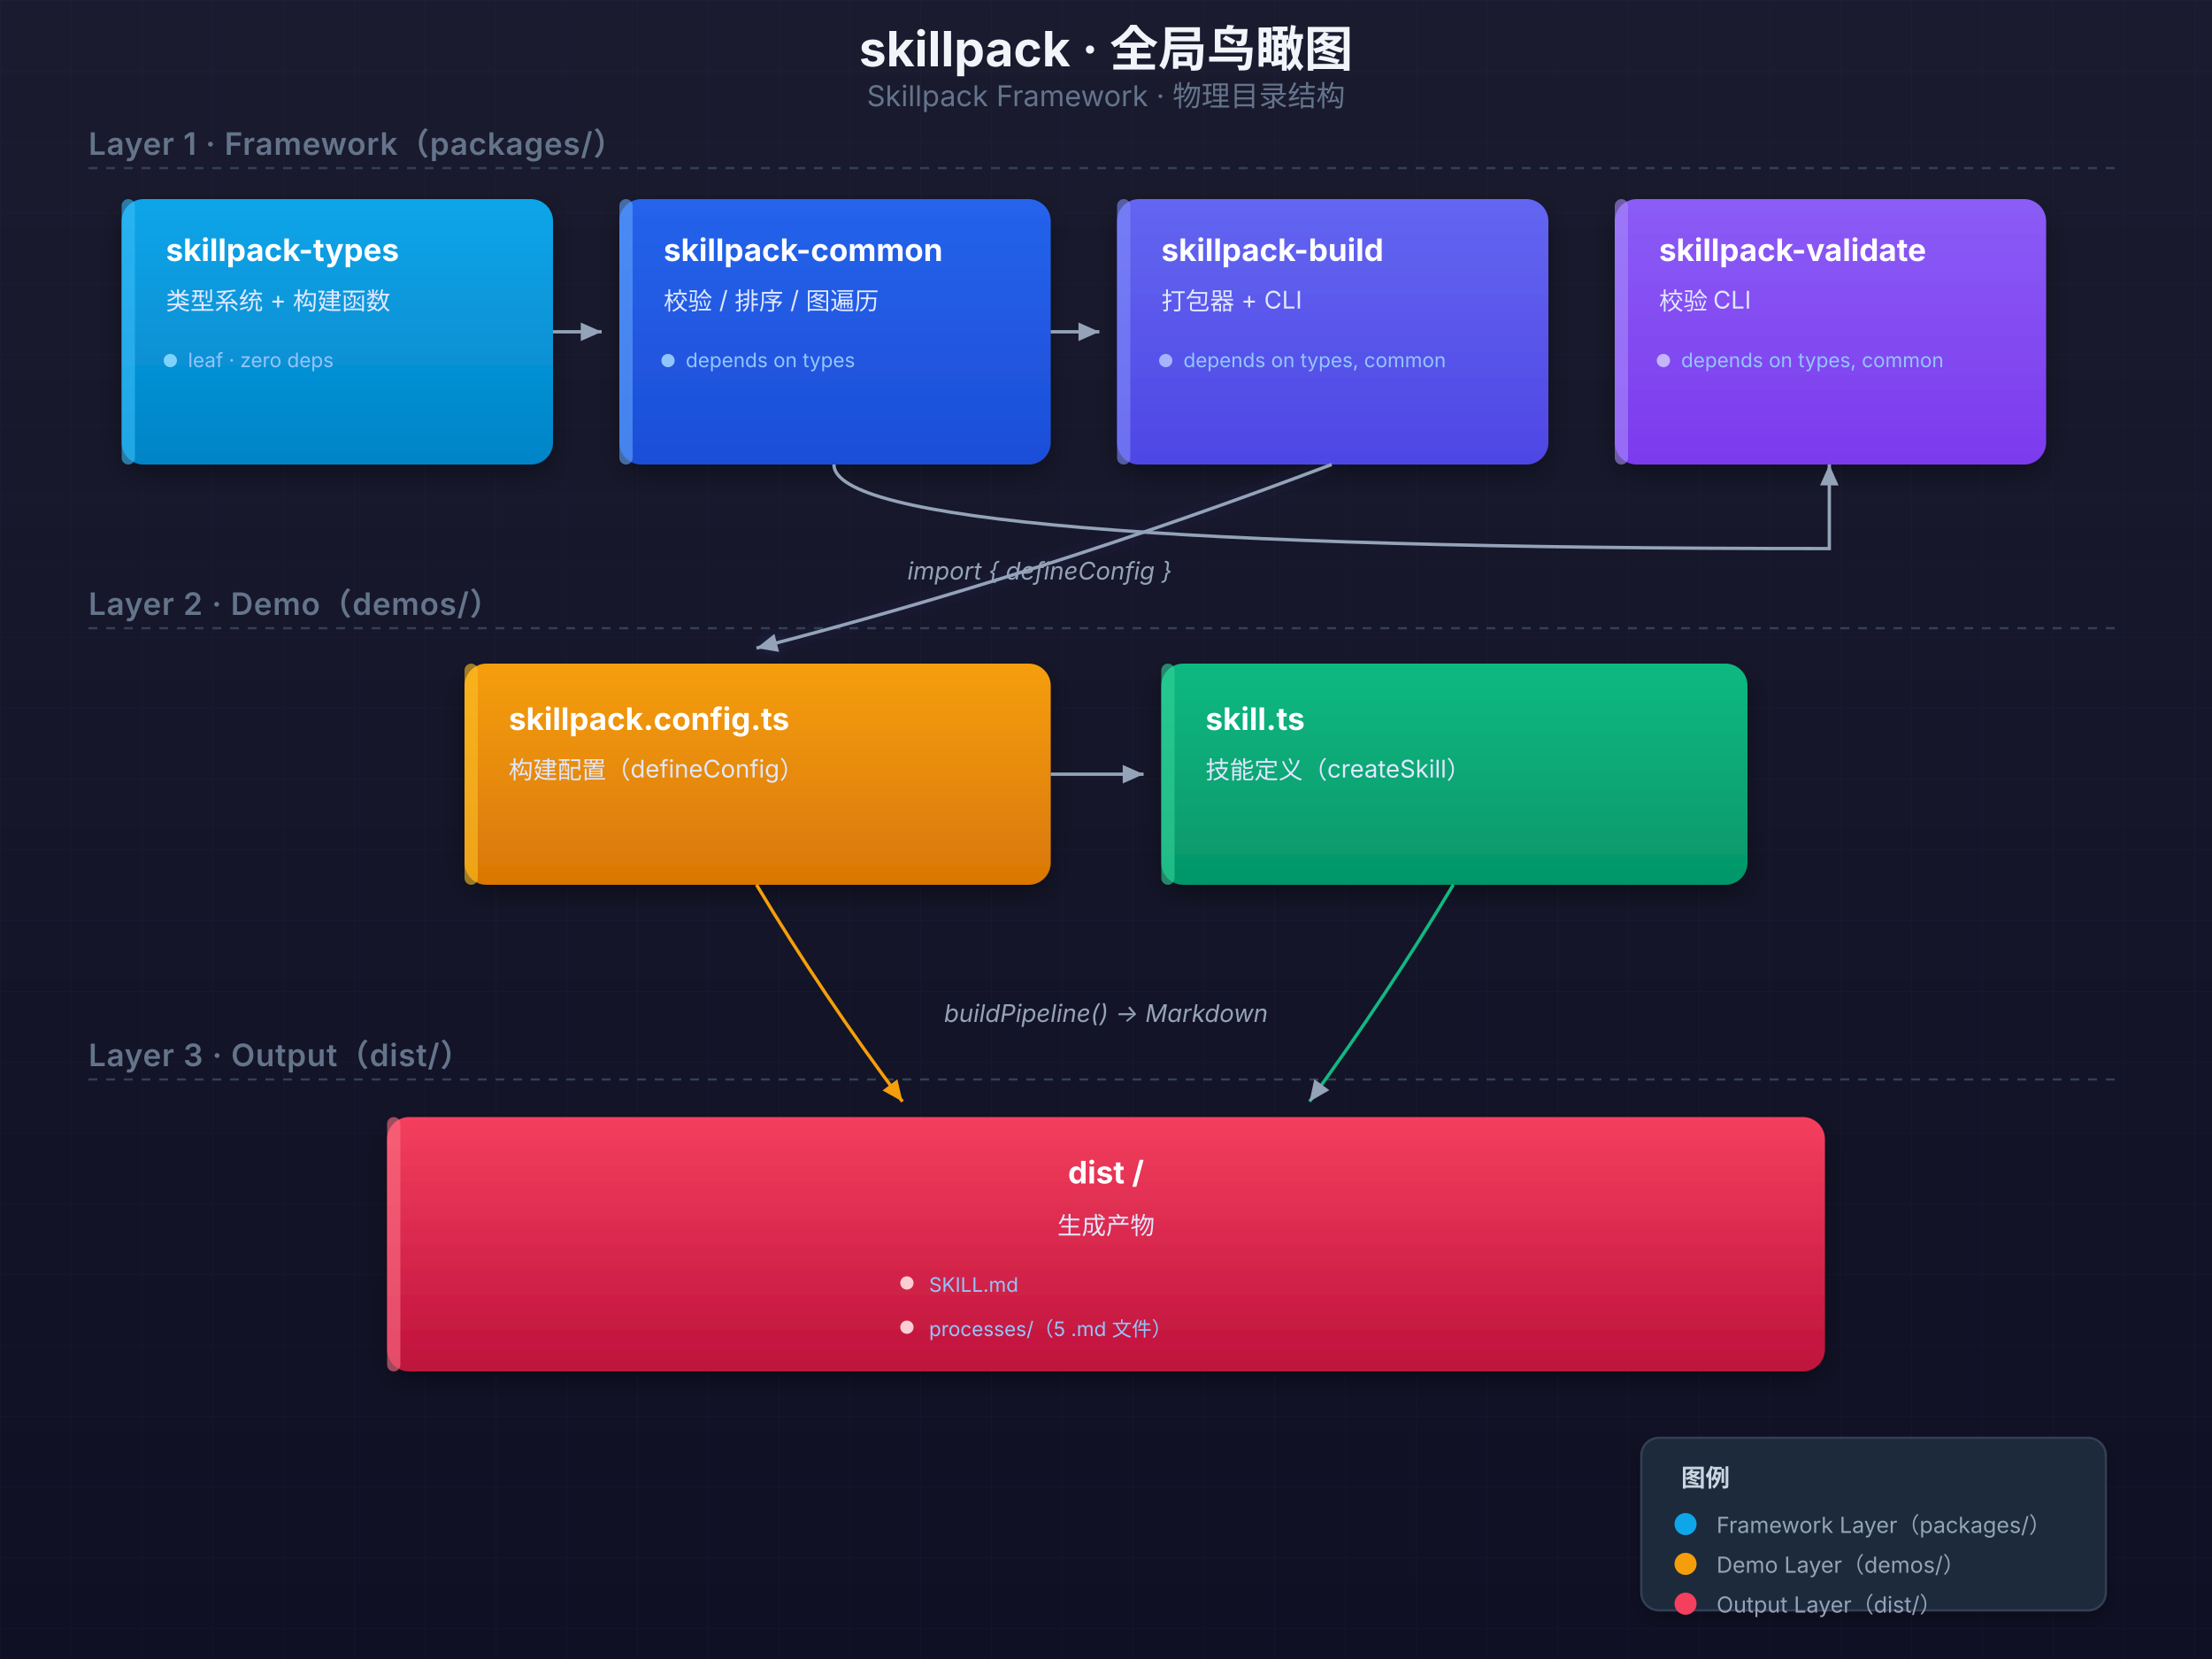
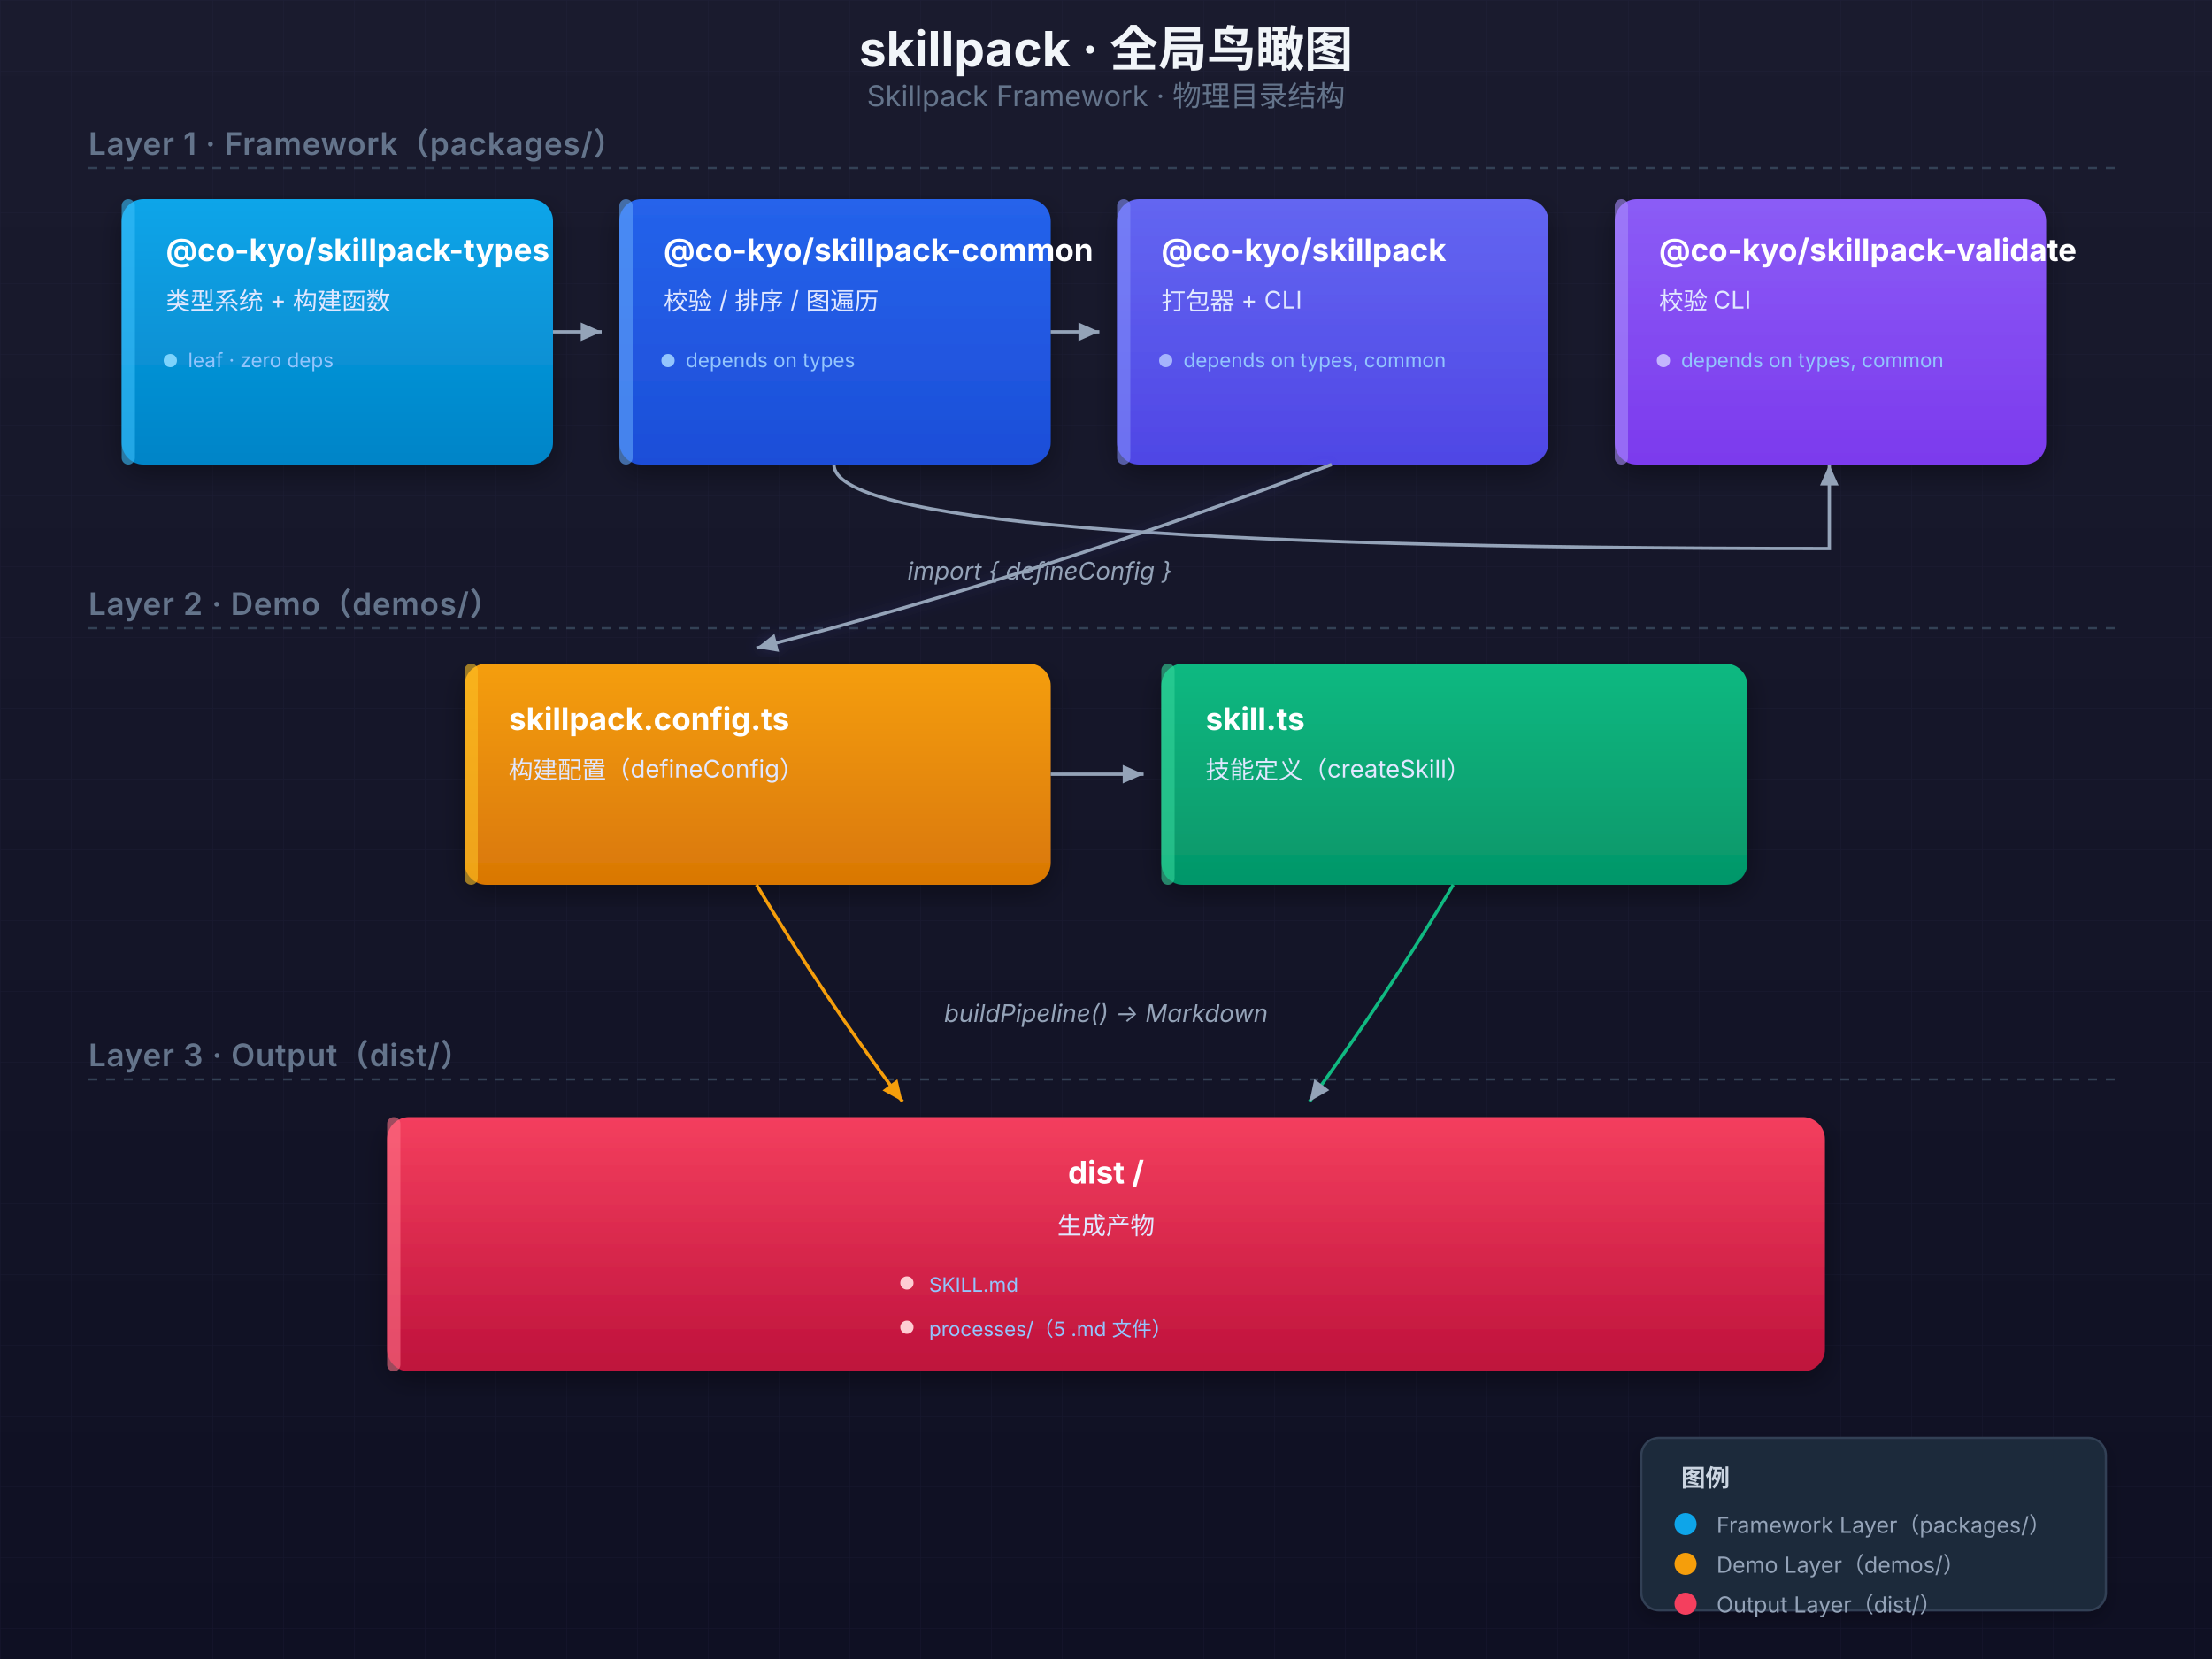
<svg xmlns="http://www.w3.org/2000/svg" viewBox="0 0 1000 750" width="100%" height="100%">
  <defs>
    <filter id="shadow" x="-5%" y="-5%" width="115%" height="115%">
      <feDropShadow dx="0" dy="4" stdDeviation="6" flood-color="#000" flood-opacity="0.35" />
    </filter>
    <filter id="shadow-light" x="-5%" y="-5%" width="115%" height="115%">
      <feDropShadow dx="0" dy="3" stdDeviation="4" flood-color="#000" flood-opacity="0.25" />
    </filter>
    <filter id="glow-line" x="-5%" y="-5%" width="110%" height="110%">
      <feDropShadow dx="0" dy="0" stdDeviation="3" flood-color="#6366f1" flood-opacity="0.2" />
    </filter>
    <pattern id="grid" width="32" height="32" patternUnits="userSpaceOnUse">
      <path d="M32 0L0 0 0 32" fill="none" stroke="#2a2b4e" stroke-width="0.5" />
    </pattern>
    <marker id="arrow" viewBox="0 0 10 10" refX="9" refY="5" markerWidth="7" markerHeight="7" orient="auto">
      <path d="M0,1 L9,5 L0,9 Z" fill="#94a3b8" />
    </marker>
    <marker id="arrow-amber" viewBox="0 0 10 10" refX="9" refY="5" markerWidth="7" markerHeight="7" orient="auto">
      <path d="M0,1 L9,5 L0,9 Z" fill="#f59e0b" />
    </marker>
    <linearGradient id="grad-bg" x1="0" y1="0" x2="0" y2="1">
      <stop offset="0%" stop-color="#1a1b2e" />
      <stop offset="100%" stop-color="#0f1023" />
    </linearGradient>
    <linearGradient id="g-teal" x1="0" y1="0" x2="0" y2="1">
      <stop offset="0%" stop-color="#0ea5e9" />
      <stop offset="100%" stop-color="#0284c7" />
    </linearGradient>
    <linearGradient id="g-blue" x1="0" y1="0" x2="0" y2="1">
      <stop offset="0%" stop-color="#2563eb" />
      <stop offset="100%" stop-color="#1d4ed8" />
    </linearGradient>
    <linearGradient id="g-indigo" x1="0" y1="0" x2="0" y2="1">
      <stop offset="0%" stop-color="#6366f1" />
      <stop offset="100%" stop-color="#4f46e5" />
    </linearGradient>
    <linearGradient id="g-violet" x1="0" y1="0" x2="0" y2="1">
      <stop offset="0%" stop-color="#8b5cf6" />
      <stop offset="100%" stop-color="#7c3aed" />
    </linearGradient>
    <linearGradient id="g-amber" x1="0" y1="0" x2="0" y2="1">
      <stop offset="0%" stop-color="#f59e0b" />
      <stop offset="100%" stop-color="#d97706" />
    </linearGradient>
    <linearGradient id="g-green" x1="0" y1="0" x2="0" y2="1">
      <stop offset="0%" stop-color="#10b981" />
      <stop offset="100%" stop-color="#059669" />
    </linearGradient>
    <linearGradient id="g-rose" x1="0" y1="0" x2="0" y2="1">
      <stop offset="0%" stop-color="#f43f5e" />
      <stop offset="100%" stop-color="#be123c" />
    </linearGradient>
  </defs>
  <style>
    .page-title { font-family: system-ui, -apple-system, sans-serif; font-size: 22px; font-weight: 700; fill: #f1f5f9; }
    .page-subtitle { font-family: system-ui, -apple-system, sans-serif; font-size: 13px; fill: #64748b; }
    .section-label { font-family: system-ui, -apple-system, sans-serif; font-size: 14px; font-weight: 600; fill: #64748b; letter-spacing: 0.3px; }
    .box-title { font-family: system-ui, -apple-system, sans-serif; font-size: 14px; font-weight: 700; fill: #ffffff; }
    .box-subtitle { font-family: system-ui, -apple-system, sans-serif; font-size: 11px; fill: #e0e7ff; }
    .box-tag { font-family: system-ui, -apple-system, sans-serif; font-size: 9px; fill: #93c5fd; }
    .arrow-label { font-family: system-ui, -apple-system, sans-serif; font-size: 11px; fill: #94a3b8; font-style: italic; }
    .legend-title { font-family: system-ui, -apple-system, sans-serif; font-size: 11px; font-weight: 600; fill: #cbd5e1; }
    .legend-item { font-family: system-ui, -apple-system, sans-serif; font-size: 10px; fill: #94a3b8; }
    .node:hover { filter: brightness(1.15); cursor: pointer; }
  </style>
  <rect width="1000" height="750" fill="url(#grad-bg)" />
  <rect width="1000" height="750" fill="url(#grid)" opacity="0.25" />
  <text x="500" y="30" text-anchor="middle" class="page-title">skillpack · 全局鸟瞰图</text>
  <text x="500" y="48" text-anchor="middle" class="page-subtitle">Skillpack Framework · 物理目录结构</text>
  <text x="40" y="70" class="section-label">Layer 1 · Framework（packages/）</text>
  <line x1="40" y1="76" x2="960" y2="76" stroke="#334155" stroke-width="1" stroke-dasharray="4,4" />
  <g class="node">
    <rect x="55" y="90" width="195" height="120" rx="10" ry="10" fill="url(#g-teal)" filter="url(#shadow)" />
    <rect x="55" y="90" width="6" height="120" rx="3" ry="3" fill="#38bdf8" opacity="0.6" />
-     <text x="75" y="118" class="box-title">skillpack-types</text>
+     <text x="75" y="118" class="box-title">@co-kyo/skillpack-types</text>
    <text x="75" y="140" class="box-subtitle">类型系统 + 构建函数</text>
    <circle cx="77" cy="163" r="3" fill="#7dd3fc" />
    <text x="85" y="166" class="box-tag">leaf · zero deps</text>
  </g>
  <g class="node">
    <rect x="280" y="90" width="195" height="120" rx="10" ry="10" fill="url(#g-blue)" filter="url(#shadow)" />
    <rect x="280" y="90" width="6" height="120" rx="3" ry="3" fill="#60a5fa" opacity="0.6" />
-     <text x="300" y="118" class="box-title">skillpack-common</text>
+     <text x="300" y="118" class="box-title">@co-kyo/skillpack-common</text>
    <text x="300" y="140" class="box-subtitle">校验 / 排序 / 图遍历</text>
    <circle cx="302" cy="163" r="3" fill="#93c5fd" />
    <text x="310" y="166" class="box-tag">depends on types</text>
  </g>
  <g class="node">
    <rect x="505" y="90" width="195" height="120" rx="10" ry="10" fill="url(#g-indigo)" filter="url(#shadow)" />
    <rect x="505" y="90" width="6" height="120" rx="3" ry="3" fill="#818cf8" opacity="0.6" />
-     <text x="525" y="118" class="box-title">skillpack-build</text>
+     <text x="525" y="118" class="box-title">@co-kyo/skillpack</text>
    <text x="525" y="140" class="box-subtitle">打包器 + CLI</text>
    <circle cx="527" cy="163" r="3" fill="#a5b4fc" />
    <text x="535" y="166" class="box-tag">depends on types, common</text>
  </g>
  <g class="node">
    <rect x="730" y="90" width="195" height="120" rx="10" ry="10" fill="url(#g-violet)" filter="url(#shadow)" />
    <rect x="730" y="90" width="6" height="120" rx="3" ry="3" fill="#a78bfa" opacity="0.6" />
-     <text x="750" y="118" class="box-title">skillpack-validate</text>
+     <text x="750" y="118" class="box-title">@co-kyo/skillpack-validate</text>
    <text x="750" y="140" class="box-subtitle">校验 CLI</text>
    <circle cx="752" cy="163" r="3" fill="#c4b5fd" />
    <text x="760" y="166" class="box-tag">depends on types, common</text>
  </g>
  <path d="M250 150 L272 150" stroke="#94a3b8" stroke-width="1.5" fill="none" marker-end="url(#arrow)" />
  <path d="M475 150 L497 150" stroke="#94a3b8" stroke-width="1.5" fill="none" marker-end="url(#arrow)" />
  <path d="M377 210 Q 377 248 827 248 Q 827 210 827 210" stroke="#94a3b8" stroke-width="1.5" fill="none" marker-end="url(#arrow)" />
  <text x="40" y="278" class="section-label">Layer 2 · Demo（demos/）</text>
  <line x1="40" y1="284" x2="960" y2="284" stroke="#334155" stroke-width="1" stroke-dasharray="4,4" />
  <g class="node">
    <rect x="210" y="300" width="265" height="100" rx="10" ry="10" fill="url(#g-amber)" filter="url(#shadow)" />
    <rect x="210" y="300" width="6" height="100" rx="3" ry="3" fill="#fbbf24" opacity="0.6" />
    <text x="230" y="330" class="box-title">skillpack.config.ts</text>
    <text x="230" y="352" class="box-subtitle">构建配置（defineConfig）</text>
  </g>
  <g class="node">
    <rect x="525" y="300" width="265" height="100" rx="10" ry="10" fill="url(#g-green)" filter="url(#shadow)" />
    <rect x="525" y="300" width="6" height="100" rx="3" ry="3" fill="#34d399" opacity="0.6" />
    <text x="545" y="330" class="box-title">skill.ts</text>
    <text x="545" y="352" class="box-subtitle">技能定义（createSkill）</text>
  </g>
  <path d="M475 350 L517 350" stroke="#94a3b8" stroke-width="1.5" fill="none" marker-end="url(#arrow)" />
  <text x="40" y="482" class="section-label">Layer 3 · Output（dist/）</text>
  <line x1="40" y1="488" x2="960" y2="488" stroke="#334155" stroke-width="1" stroke-dasharray="4,4" />
  <g class="node">
    <rect x="175" y="505" width="650" height="115" rx="10" ry="10" fill="url(#g-rose)" filter="url(#shadow)" />
    <rect x="175" y="505" width="6" height="115" rx="3" ry="3" fill="#fb7185" opacity="0.6" />
    <text x="500" y="535" text-anchor="middle" class="box-title" font-size="16">dist /</text>
    <text x="500" y="558" text-anchor="middle" class="box-subtitle">生成产物</text>
    <circle cx="410" cy="580" r="3" fill="#fecdd3" />
    <text x="420" y="584" class="box-tag" fill="#fda4af">SKILL.md</text>
    <circle cx="410" cy="600" r="3" fill="#fecdd3" />
    <text x="420" y="604" class="box-tag" fill="#fda4af">processes/（5 .md 文件）</text>
  </g>
  <path d="M602 210 Q 470 260 342 293" stroke="#94a3b8" stroke-width="1.5" fill="none" marker-end="url(#arrow)" filter="url(#glow-line)" />
  <text x="470" y="262" text-anchor="middle" class="arrow-label">import { defineConfig }</text>
  <path d="M342 400 Q 372 450 408 498" stroke="#f59e0b" stroke-width="1.5" fill="none" marker-end="url(#arrow-amber)" />
  <path d="M657 400 Q 627 450 592 498" stroke="#10b981" stroke-width="1.5" fill="none" marker-end="url(#arrow)" />
  <text x="500" y="462" text-anchor="middle" class="arrow-label">buildPipeline() → Markdown</text>
  <rect x="742" y="650" width="210" height="78" rx="8" ry="8" fill="#1e293b" stroke="#334155" stroke-width="1" filter="url(#shadow-light)" />
  <text x="760" y="672" class="legend-title">图例</text>
  <circle cx="762" cy="689" r="5" fill="#0ea5e9" />
  <text x="776" y="693" class="legend-item">Framework Layer（packages/）</text>
  <circle cx="762" cy="707" r="5" fill="#f59e0b" />
  <text x="776" y="711" class="legend-item">Demo Layer（demos/）</text>
  <circle cx="762" cy="725" r="5" fill="#f43f5e" />
  <text x="776" y="729" class="legend-item">Output Layer（dist/）</text>
</svg>
